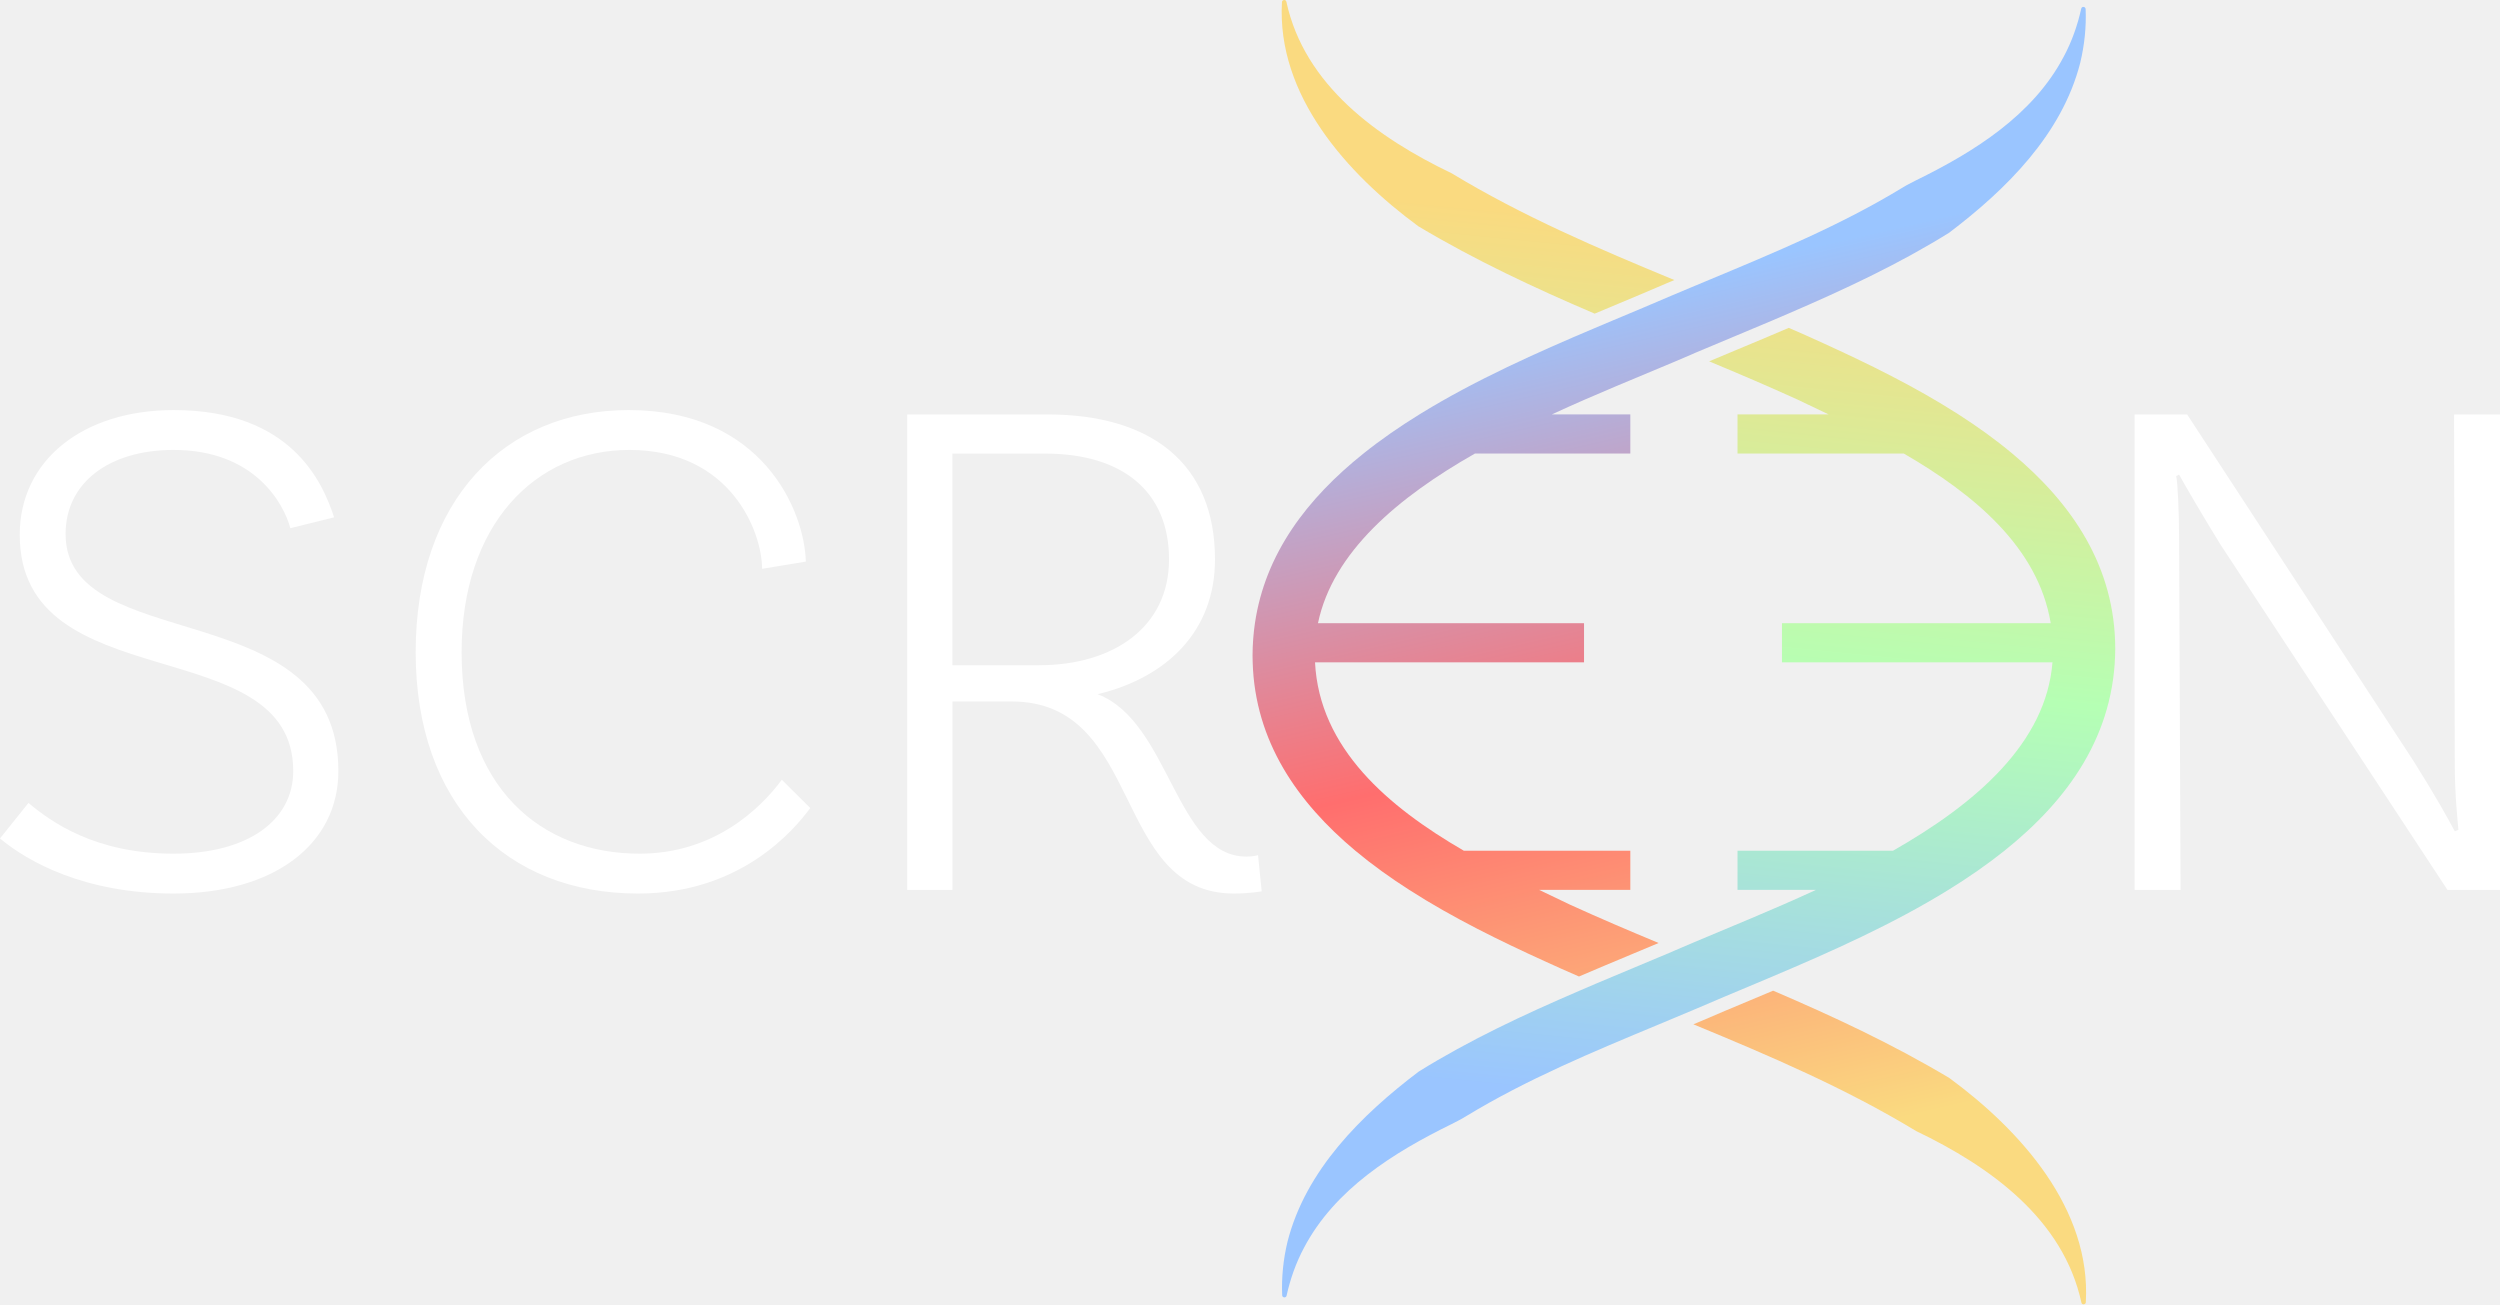
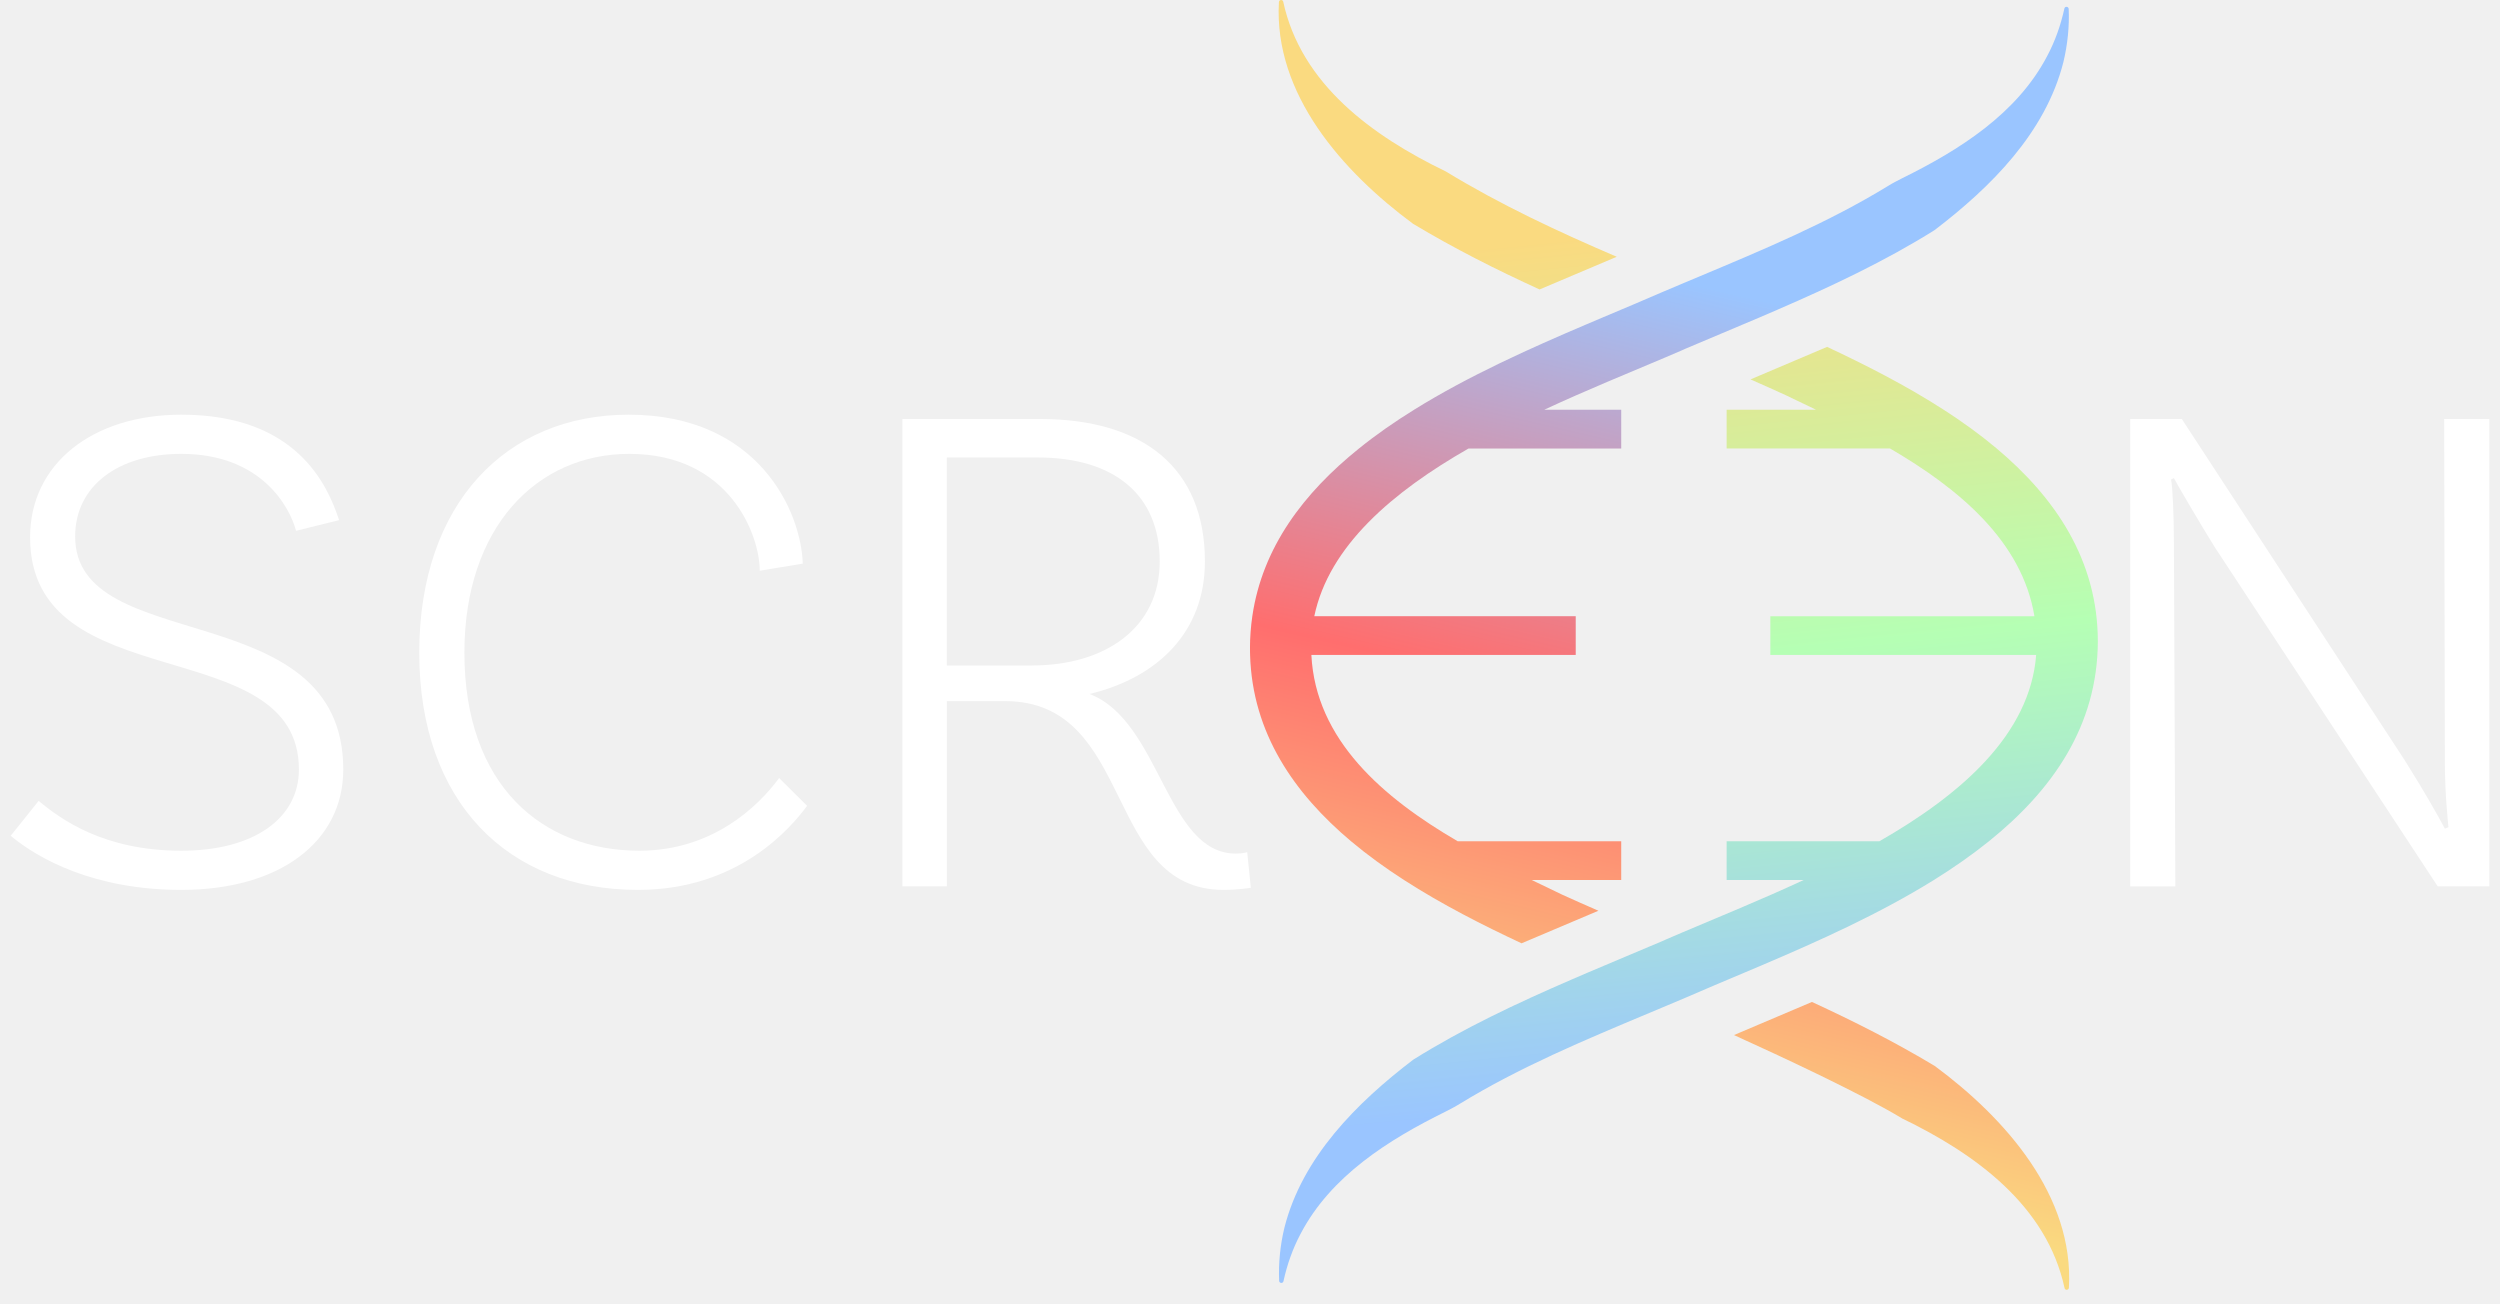
- <svg xmlns="http://www.w3.org/2000/svg" width="115" height="60" viewBox="0 0 115 60" fill="none">
-   <g id="Group 2">
-     <path id="Vector" d="M7.982 20.697C5.03 20.697 3.017 22.197 3.017 24.564C3.017 30.232 15.565 27.231 15.565 35.467C15.565 38.834 12.613 41.103 7.984 41.103C3.891 41.103 1.274 39.635 0 38.569L1.309 36.935C2.348 37.801 4.361 39.269 7.986 39.269C11.408 39.269 13.489 37.736 13.489 35.467C13.489 28.933 0.908 32.232 0.908 24.598C0.908 21.164 3.827 18.863 7.988 18.863C13.389 18.863 14.833 22.164 15.369 23.797L13.356 24.297C13.053 23.163 11.711 20.697 7.988 20.697H7.982Z" fill="white" />
-     <path id="Vector_2" d="M37.069 25.832L35.056 26.166C35.056 24.498 33.647 20.697 28.95 20.697C24.622 20.697 21.234 24.131 21.234 30C21.234 36.236 24.892 39.269 29.421 39.269C32.808 39.269 34.956 37.236 35.963 35.868L37.272 37.169C36.533 38.169 34.085 41.103 29.353 41.103C23.282 41.103 19.121 37.002 19.121 30C19.121 22.998 23.214 18.863 28.918 18.863C35.056 18.863 37.002 23.464 37.069 25.832Z" fill="white" />
-     <path id="Vector_3" d="M58.036 41.003C58.036 41.003 57.465 41.103 56.761 41.103C51.126 41.103 52.636 32.267 46.529 32.267H43.813V40.936H41.732V19.064H48.174C52.971 19.064 55.89 21.331 55.89 25.733C55.89 29.034 53.677 31.167 50.49 31.933C53.812 33.2 54.08 39.403 57.334 39.403C57.67 39.403 57.87 39.336 57.87 39.336L58.038 41.003H58.036ZM47.804 30.6C51.191 30.6 53.775 28.866 53.775 25.733C53.775 22.599 51.627 20.865 48.072 20.865H43.811V30.602H47.804V30.6Z" fill="white" />
-     <path id="Vector_4" d="M115 40.936H112.584L102.152 25.066C101.446 23.931 100.374 22.097 100.239 21.831L100.104 21.898C100.171 22.164 100.239 23.498 100.239 24.866L100.306 40.938H98.193V19.066H100.609L111.042 35.038C112.048 36.638 112.619 37.673 112.92 38.238L113.087 38.171C113.055 37.805 112.92 36.536 112.92 35.17L112.887 19.066H115V40.938V40.936Z" fill="white" />
-     <g id="Group">
-       <path id="Union" d="M79.872 16.097C79.453 16.274 79.033 16.449 78.62 16.622C79.98 17.187 81.339 17.767 82.691 18.383C83.149 18.6 83.626 18.826 84.112 19.061H79.926V20.863H87.574C90.804 22.733 93.754 25.175 94.333 28.666H81.971V30.466H94.414C94.123 34.172 90.898 36.959 87.075 39.135H79.926V40.935H83.534C81.515 41.868 79.524 42.666 77.867 43.369C77.595 43.483 77.334 43.595 77.082 43.705C77.023 43.731 76.966 43.758 76.908 43.782C75.749 44.272 74.574 44.756 73.404 45.252C73.147 45.361 72.889 45.472 72.631 45.584C70.099 46.673 67.589 47.844 65.259 49.294C62.624 51.29 60.062 53.825 59.226 57.117C59.029 57.936 58.946 58.768 58.98 59.581C58.985 59.701 59.156 59.717 59.183 59.601C59.355 58.821 59.62 58.078 59.984 57.397C61.4 54.706 64.098 53.02 66.768 51.711C66.993 51.595 67.222 51.483 67.435 51.349C70.243 49.642 73.267 48.389 76.305 47.123C76.569 47.013 76.833 46.903 77.099 46.791C77.401 46.665 77.706 46.537 78.009 46.409C78.872 46.035 79.805 45.647 80.778 45.238C81.036 45.13 81.296 45.02 81.56 44.908C84.198 43.792 87.069 42.515 89.626 40.935C90.532 40.376 91.399 39.777 92.203 39.135C95.175 36.758 97.28 33.771 97.301 29.847C97.299 26.05 95.302 23.148 92.565 20.863C91.79 20.215 90.953 19.616 90.088 19.061C88.067 17.766 85.878 16.703 83.882 15.793C83.352 15.549 82.818 15.313 82.284 15.081C81.476 15.427 80.672 15.764 79.872 16.097ZM59.173 0.079C59.148 -0.037 58.976 -0.02 58.97 0.097C58.724 4.379 61.953 7.992 65.25 10.413C67.895 11.991 70.613 13.255 73.355 14.428C73.719 14.276 74.077 14.126 74.431 13.977C75.216 13.648 75.961 13.337 76.667 13.03C76.785 12.979 76.904 12.93 77.022 12.882C73.512 11.432 70.029 9.943 66.776 7.971C63.354 6.331 60.005 3.917 59.173 0.079Z" fill="url(#paint0_linear_1672_1213)" />
-       <path id="Union_2" d="M80.487 46.023C79.701 46.352 78.956 46.663 78.251 46.97C78.132 47.02 78.014 47.069 77.895 47.118C81.405 48.568 84.889 50.056 88.141 52.028C91.564 53.669 94.912 56.082 95.745 59.921C95.769 60.037 95.942 60.02 95.948 59.902C96.193 55.621 92.965 52.008 89.668 49.587C87.023 48.009 84.304 46.744 81.563 45.571C81.199 45.724 80.841 45.874 80.487 46.023ZM95.939 0.417C95.933 0.297 95.761 0.281 95.737 0.396C95.565 1.177 95.299 1.919 94.933 2.603C93.518 5.294 90.819 6.98 88.15 8.289C87.925 8.405 87.696 8.516 87.483 8.65C84.674 10.358 81.65 11.61 78.613 12.877C78.349 12.987 78.085 13.097 77.819 13.209C77.516 13.335 77.211 13.463 76.909 13.591C76.046 13.965 75.113 14.353 74.139 14.762C73.881 14.87 73.622 14.98 73.358 15.092C70.721 16.208 67.853 17.482 65.296 19.061C64.39 19.621 63.522 20.219 62.718 20.863C60.131 22.931 58.2 25.46 57.727 28.666C57.657 29.146 57.619 29.64 57.617 30.152C57.617 30.258 57.618 30.362 57.623 30.466C57.729 34.109 59.689 36.911 62.348 39.135C63.123 39.781 63.958 40.38 64.826 40.935C66.847 42.233 69.037 43.296 71.036 44.207C71.565 44.451 72.1 44.687 72.633 44.919C73.441 44.573 74.246 44.236 75.045 43.902C75.465 43.725 75.884 43.551 76.297 43.378C74.937 42.813 73.578 42.233 72.226 41.617C71.768 41.4 71.289 41.171 70.8 40.935H74.995V39.135H67.339C63.85 37.112 60.689 34.424 60.491 30.466H72.865V28.666H60.627C61.311 25.387 64.327 22.866 67.847 20.863H74.995V19.061H71.388C73.405 18.128 75.396 17.332 77.05 16.631C77.322 16.517 77.584 16.405 77.835 16.295C77.895 16.268 77.952 16.242 78.009 16.218C79.169 15.728 80.343 15.244 81.513 14.748C81.771 14.638 82.029 14.528 82.287 14.416C84.819 13.326 87.33 12.156 89.66 10.706C92.294 8.71 94.855 6.174 95.692 2.883C95.888 2.062 95.974 1.23 95.939 0.417Z" fill="url(#paint1_linear_1672_1213)" />
-     </g>
+ <svg xmlns="http://www.w3.org/2000/svg" width="117" height="61" viewBox="0 0 117 61" fill="none">
+   <path d="M8.482 21.241C5.53 21.241 3.517 22.742 3.517 25.108C3.517 30.776 16.065 27.776 16.065 36.012C16.065 39.379 13.113 41.647 8.484 41.647C4.391 41.647 1.774 40.18 0.5 39.114L1.809 37.48C2.848 38.346 4.861 39.814 8.486 39.814C11.908 39.814 13.989 38.281 13.989 36.012C13.989 29.477 1.408 32.777 1.408 25.143C1.408 21.709 4.327 19.407 8.488 19.407C13.889 19.407 15.333 22.709 15.869 24.342L13.856 24.842C13.553 23.707 12.211 21.241 8.488 21.241H8.482Z" fill="white" />
+   <path d="M37.569 26.377L35.556 26.71C35.556 25.043 34.147 21.241 29.45 21.241C25.122 21.241 21.734 24.675 21.734 30.545C21.734 36.78 25.392 39.814 29.921 39.814C33.308 39.814 35.456 37.781 36.463 36.412L37.772 37.713C37.033 38.714 34.585 41.647 29.853 41.647C23.782 41.647 19.621 37.547 19.621 30.545C19.621 23.543 23.714 19.407 29.418 19.407C35.556 19.407 37.502 24.008 37.569 26.377Z" fill="white" />
+   <path d="M58.536 41.548C58.536 41.548 57.965 41.647 57.261 41.647C51.626 41.647 53.136 32.812 47.029 32.812H44.313V41.481H42.232V19.609H48.674C53.471 19.609 56.39 21.875 56.39 26.277C56.39 29.579 54.177 31.712 50.99 32.478C54.312 33.745 54.58 39.948 57.834 39.948C58.17 39.948 58.37 39.881 58.37 39.881L58.538 41.548H58.536ZM48.304 31.144C51.691 31.144 54.275 29.41 54.275 26.277C54.275 23.144 52.127 21.41 48.572 21.41H44.311V31.146H48.304V31.144Z" fill="white" />
+   <path d="M116.5 41.48H114.084L103.652 25.61C102.946 24.475 101.874 22.641 101.739 22.375L101.604 22.442C101.671 22.709 101.739 24.042 101.739 25.41L101.806 41.482H99.693V19.61H102.109L112.542 35.582C113.548 37.182 114.119 38.217 114.42 38.782L114.587 38.715C114.555 38.349 114.42 37.081 114.42 35.714L114.387 19.61H116.5V41.482V41.48Z" fill="white" />
+   <g clip-path="url(#clip0_1808_80)">
+     <path d="M85.508 16.234C87.296 17.072 89.196 18.036 90.967 19.177C91.832 19.735 92.669 20.337 93.445 20.989C96.181 23.288 98.177 26.207 98.179 30.028C98.159 33.975 96.054 36.98 93.082 39.371C92.278 40.018 91.411 40.621 90.505 41.184C87.949 42.773 85.079 44.057 82.441 45.18C82.177 45.292 81.916 45.403 81.659 45.511C80.685 45.922 79.753 46.313 78.89 46.69C78.587 46.819 78.282 46.948 77.98 47.074C77.714 47.187 77.45 47.297 77.186 47.407C74.148 48.682 71.125 49.941 68.317 51.659C68.104 51.794 67.876 51.907 67.651 52.024C64.981 53.341 62.283 55.036 60.867 57.744C60.503 58.43 60.237 59.177 60.066 59.962C60.039 60.078 59.868 60.062 59.864 59.942C59.829 59.123 59.912 58.286 60.109 57.462C60.945 54.151 63.507 51.6 66.141 49.592C68.471 48.134 70.98 46.955 73.512 45.859C73.77 45.746 74.028 45.636 74.285 45.526C75.455 45.026 76.63 44.54 77.789 44.047C77.847 44.023 77.904 43.995 77.963 43.969C78.215 43.859 78.476 43.746 78.748 43.632C80.405 42.924 82.396 42.123 84.414 41.184H80.806V39.371H87.954C91.777 37.183 95.003 34.378 95.293 30.65H82.852V28.84H95.211C94.632 25.328 91.683 22.871 88.453 20.989H80.806V19.177H84.993C84.506 18.94 84.029 18.713 83.572 18.494C83.023 18.243 82.473 17.997 81.923 17.756L85.508 16.234ZM59.853 0.098C59.859 -0.02 60.03 -0.037 60.055 0.079C60.887 3.941 64.236 6.369 67.657 8.02C70.216 9.58 72.918 10.841 75.663 12.017L72.052 13.547C70.052 12.633 68.073 11.639 66.132 10.474C62.835 8.038 59.609 4.405 59.853 0.098Z" fill="url(#paint0_linear_1808_80)" />
+     <path d="M84.798 46.892C86.739 47.784 88.661 48.755 90.545 49.886C93.842 52.322 97.07 55.958 96.824 60.265C96.818 60.383 96.647 60.4 96.622 60.284C95.79 56.422 92.44 53.994 89.019 52.343C87.219 51.245 83.376 49.449 81.15 48.441L84.798 46.892ZM96.613 0.399C96.638 0.282 96.809 0.299 96.815 0.419C96.85 1.237 96.765 2.074 96.568 2.901C95.732 6.212 93.171 8.762 90.536 10.771C88.207 12.229 85.697 13.407 83.165 14.503C82.907 14.616 82.649 14.727 82.392 14.837C81.222 15.336 80.048 15.823 78.889 16.316C78.832 16.34 78.774 16.367 78.715 16.394C78.463 16.504 78.201 16.616 77.929 16.731C76.274 17.436 74.284 18.238 72.268 19.177H75.873V20.99H68.727C65.207 23.004 62.192 25.54 61.509 28.839H73.744V30.65H61.372C61.571 34.632 64.73 37.336 68.22 39.371H75.873V41.183H71.681C72.169 41.42 72.648 41.65 73.106 41.868C73.565 42.079 74.196 42.358 74.806 42.623L71.208 44.147C69.408 43.304 67.49 42.334 65.706 41.183C64.839 40.625 64.004 40.022 63.228 39.371C60.57 37.134 58.61 34.315 58.504 30.65C58.5 30.546 58.498 30.441 58.498 30.334C58.5 29.819 58.539 29.322 58.608 28.839C59.081 25.614 61.012 23.07 63.6 20.99C64.403 20.341 65.271 19.739 66.177 19.177C68.733 17.588 71.601 16.306 74.237 15.183C74.501 15.07 74.761 14.959 75.019 14.851C75.992 14.44 76.925 14.05 77.788 13.673C78.091 13.544 78.396 13.415 78.698 13.288C78.964 13.176 79.228 13.066 79.491 12.955C82.528 11.681 85.552 10.421 88.36 8.703C88.573 8.568 88.802 8.456 89.027 8.339C91.696 7.022 94.394 5.326 95.81 2.619C96.176 1.931 96.442 1.184 96.613 0.399Z" fill="url(#paint1_linear_1808_80)" />
  </g>
  <defs>
-     <linearGradient id="paint0_linear_1672_1213" x1="68.927" y1="50" x2="72.927" y2="10" gradientUnits="userSpaceOnUse">
+     <linearGradient id="paint0_linear_1808_80" x1="88.21" y1="50.302" x2="84.161" y2="10.066" gradientUnits="userSpaceOnUse">
      <stop stop-color="#9AC5FF" />
      <stop offset="0.5" stop-color="#B5FFB4" />
      <stop offset="1" stop-color="#FADA80" />
    </linearGradient>
-     <linearGradient id="paint1_linear_1672_1213" x1="80.428" y1="12" x2="89.428" y2="51" gradientUnits="userSpaceOnUse">
+     <linearGradient id="paint1_linear_1808_80" x1="74.029" y1="12.073" x2="64.925" y2="51.284" gradientUnits="userSpaceOnUse">
      <stop stop-color="#9AC5FF" />
      <stop offset="0.5" stop-color="#FF6E6E" />
      <stop offset="1" stop-color="#FADA80" />
    </linearGradient>
+     <clipPath id="clip0_1808_80">
+       <rect width="39.68" height="60.363" fill="white" transform="translate(58.5)" />
+     </clipPath>
  </defs>
</svg>
